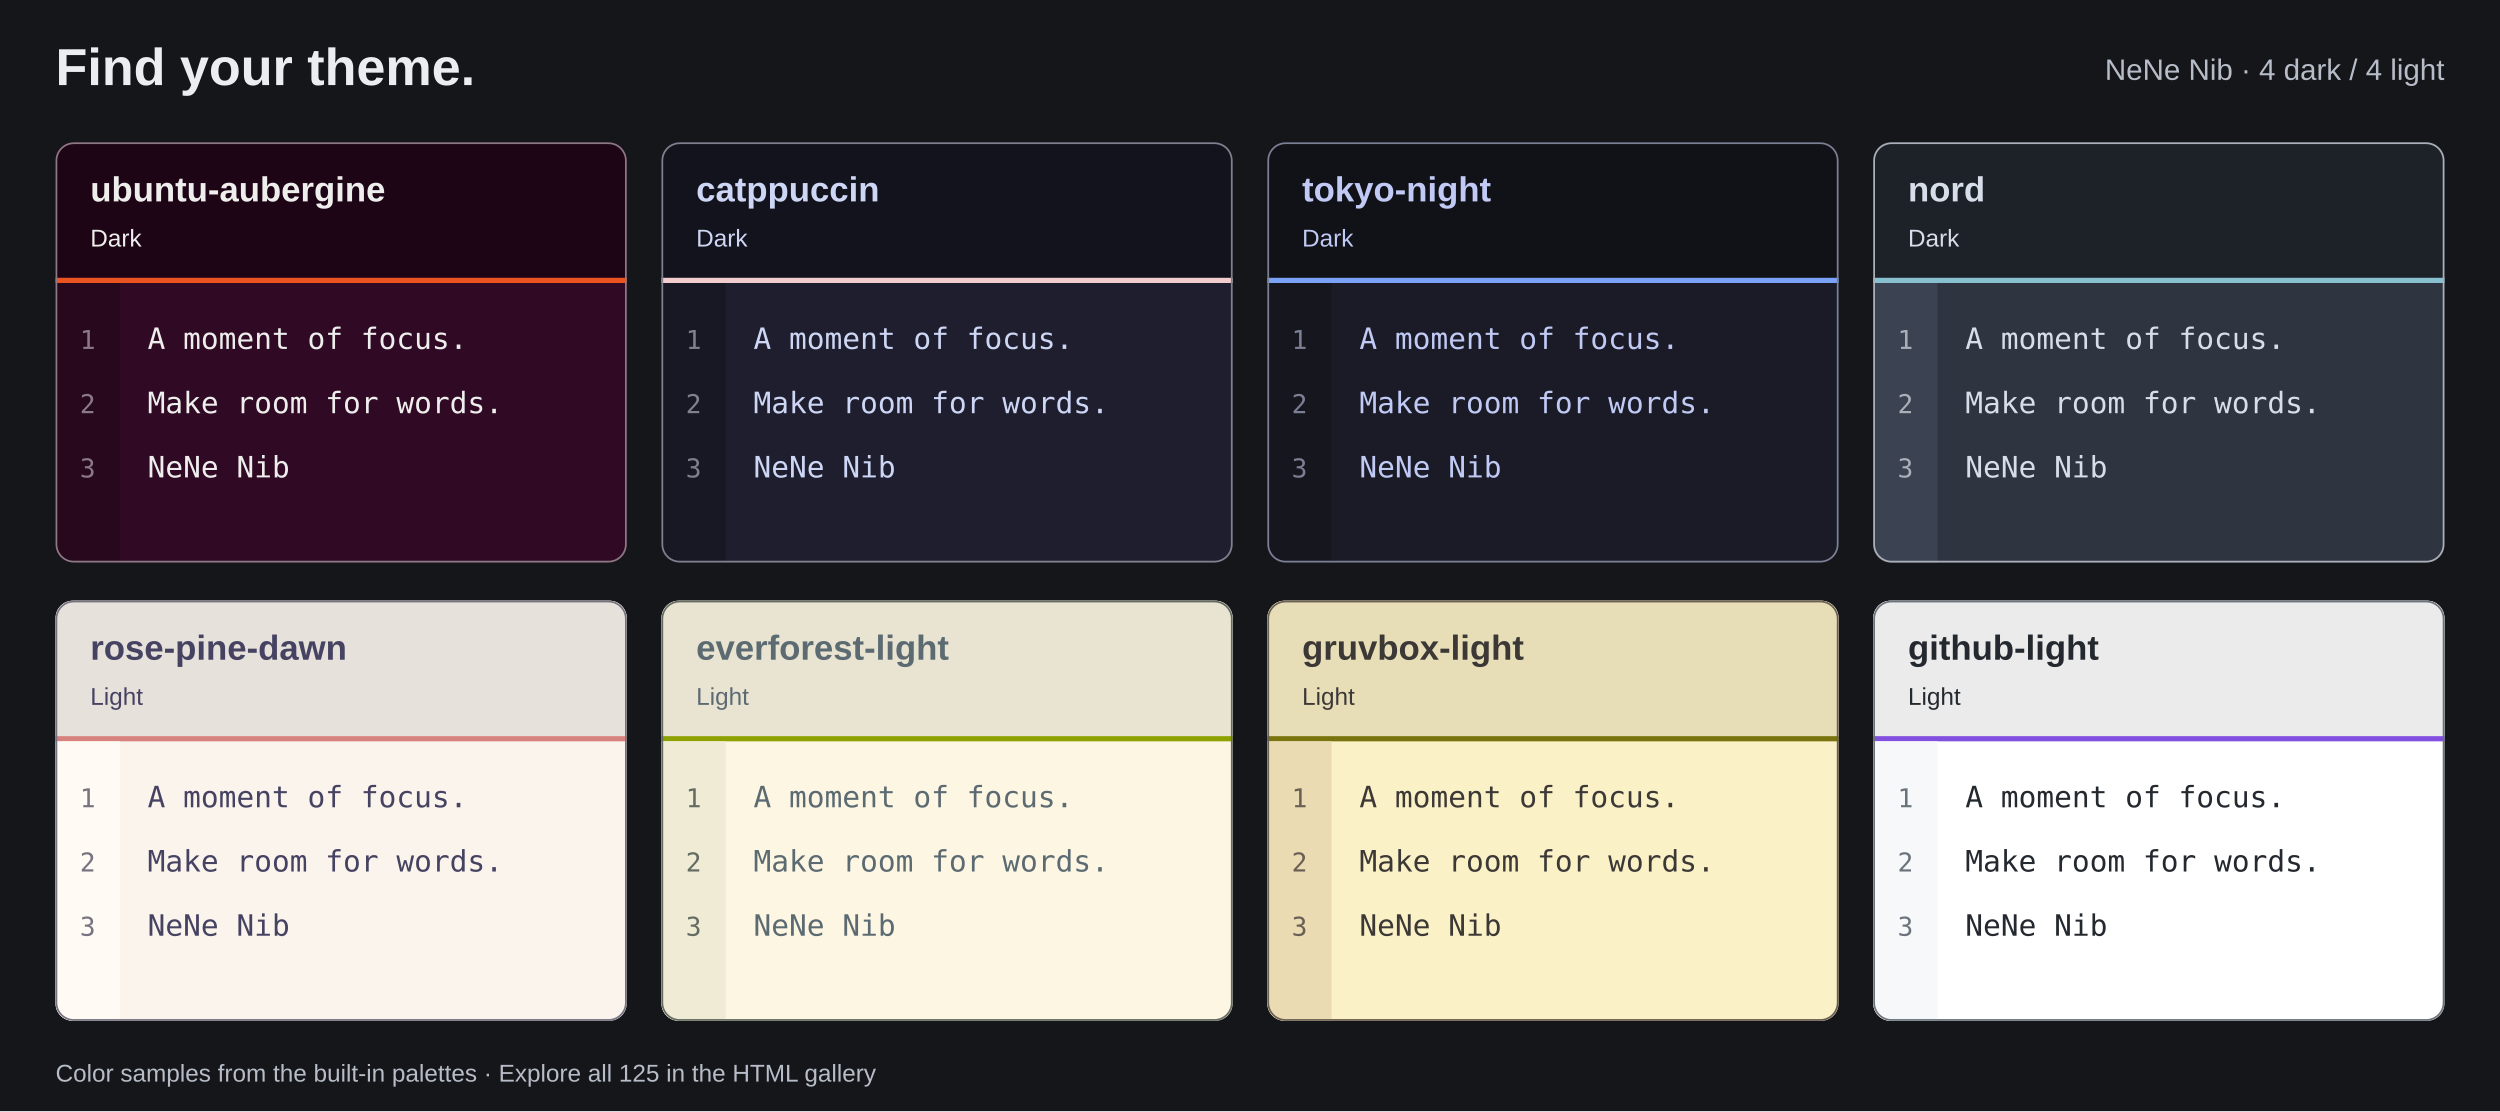
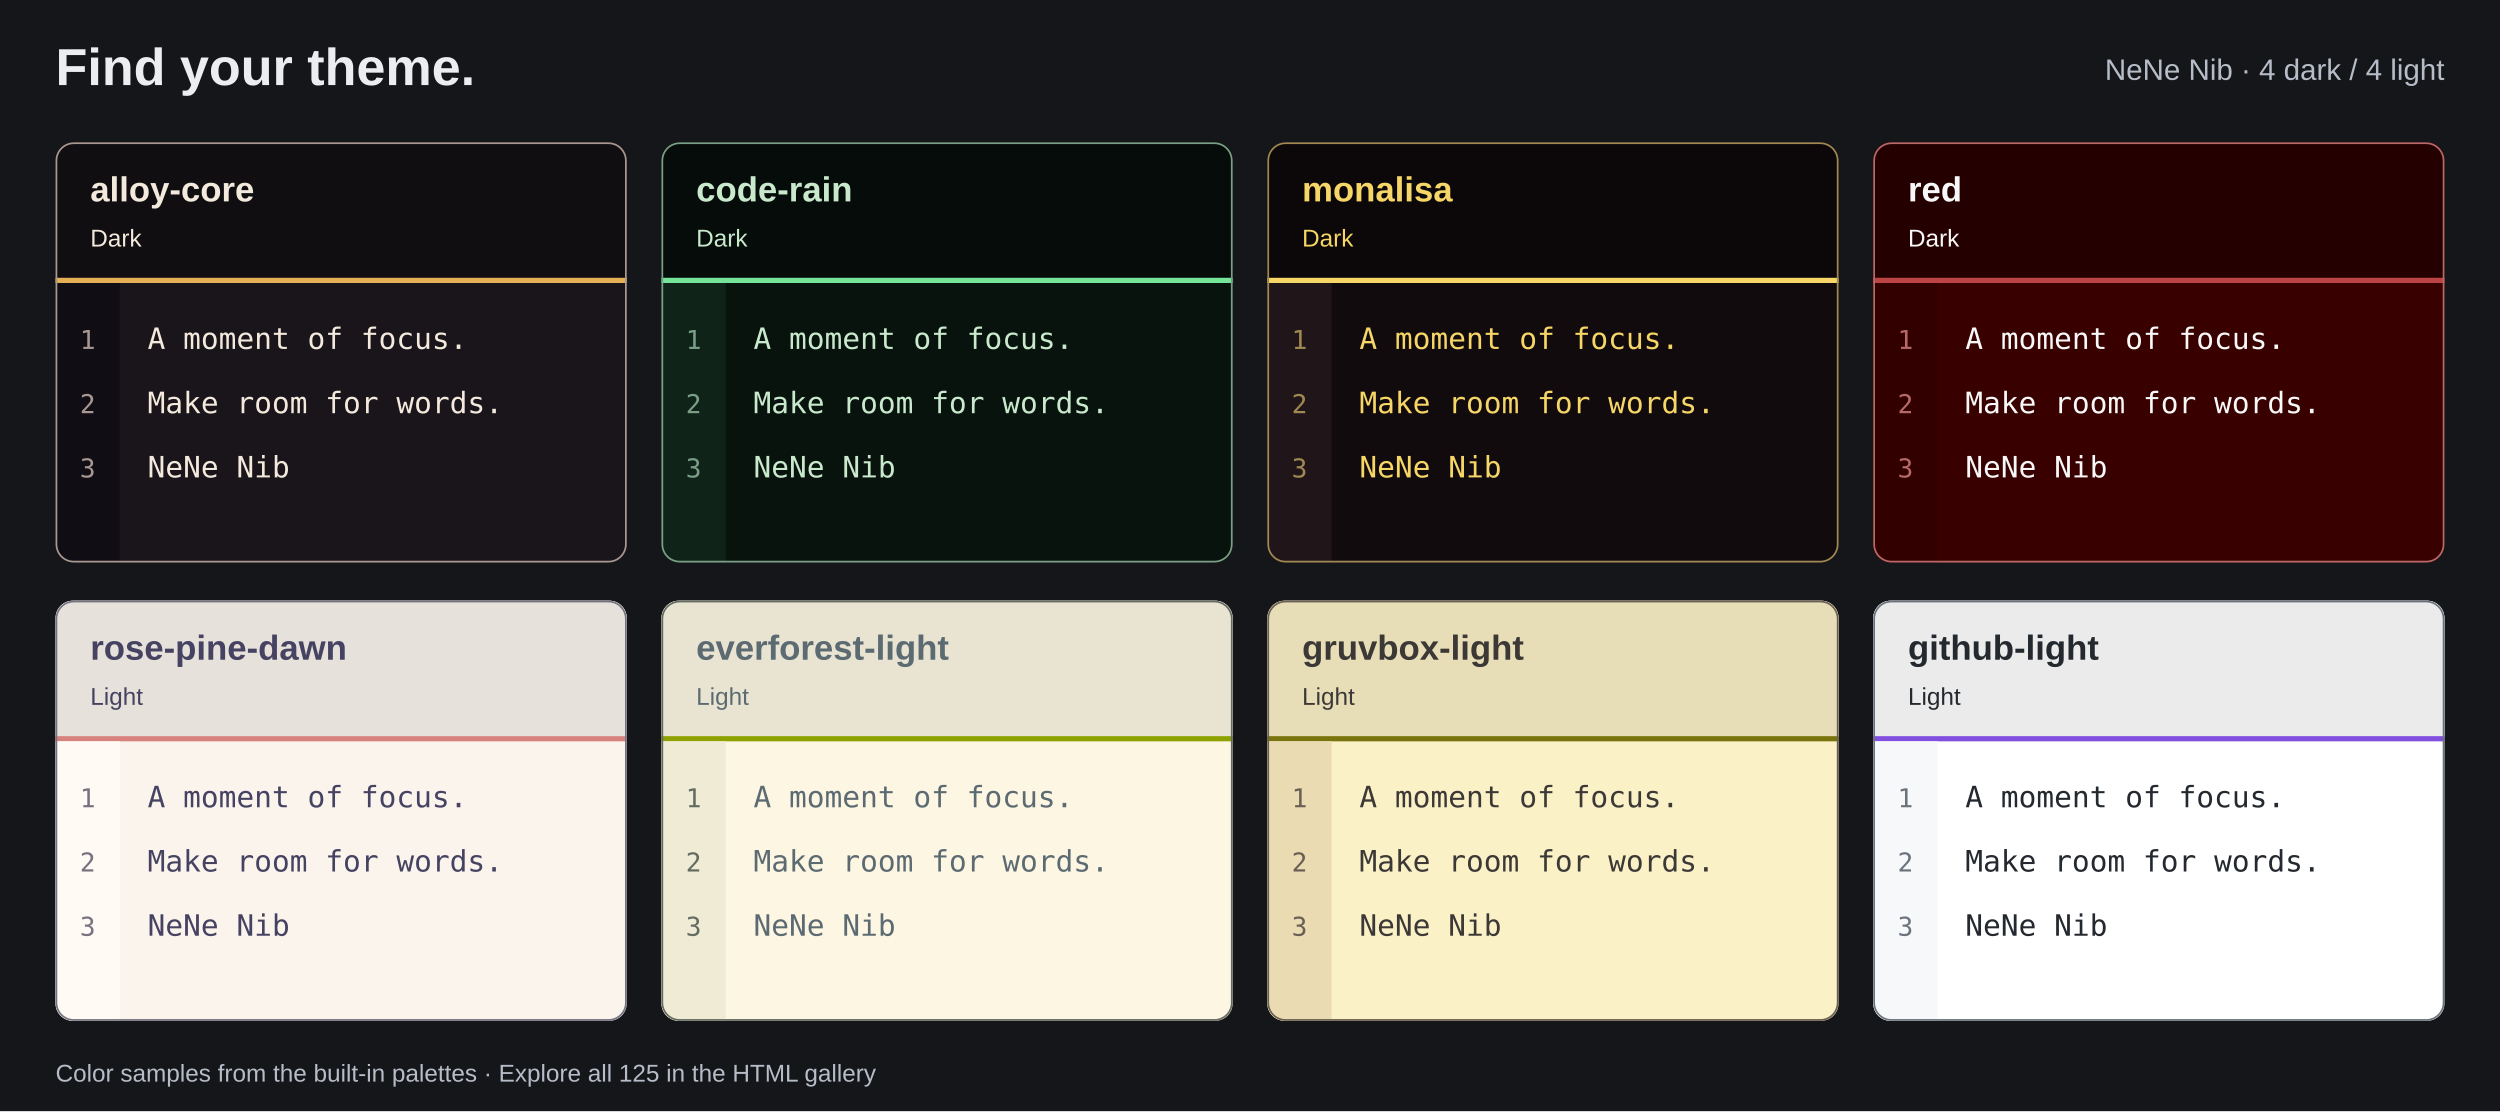
<svg xmlns="http://www.w3.org/2000/svg" width="1440" height="640" viewBox="0 0 1440 640" role="img" aria-labelledby="title description">
  <rect width="1440" height="640" fill="#151619" />
  <g font-family="Segoe UI, Arial, sans-serif">
    <text x="32" y="49" fill="#EBEDF1" font-size="30" font-weight="600">Find your theme.</text>
    <text x="1408" y="46" fill="#B7BDC8" text-anchor="end" font-size="17">NeNe Nib · 4 dark / 4 light</text>
-     <g transform="translate(32 82)" data-theme="ubuntu-aubergine">
+     <g transform="translate(32 82)" data-theme="alloy-core">
      <defs>
        <clipPath id="card-0">
          <rect width="329" height="242" rx="10" />
        </clipPath>
      </defs>
      <g clip-path="url(#card-0)">
-         <rect width="329" height="242" fill="#300A24" />
-         <rect width="329" height="78" fill="#1E0516" />
-         <text x="20" y="34" fill="#EEEEEC" font-size="20" font-weight="600">ubuntu-aubergine</text>
-         <text x="20" y="60" fill="#EEEEEC" font-size="14">Dark</text>
-         <rect y="78" width="329" height="3" fill="#E95420" />
-         <rect y="81" width="37" height="161" fill="#27081D" />
-         <g font-family="Cascadia Code, Consolas, monospace" font-size="15" fill="#8B7986">
-           <text x="14" y="119">1</text>
-           <text x="14" y="156">2</text>
-           <text x="14" y="193">3</text>
-         </g>
-         <g font-family="Cascadia Code, Consolas, monospace" font-size="17" fill="#EEEEEC">
-           <text x="53" y="119">A moment of focus.</text>
-           <text x="53" y="156">Make room for words.</text>
-           <text x="53" y="193">NeNe Nib</text>
-         </g>
-       </g>
-       <rect x=".5" y=".5" width="328" height="241" rx="10" fill="none" stroke="#8B7986" />
-     </g>
-     <g transform="translate(381 82)" data-theme="catppuccin">
+         <rect width="329" height="242" fill="#19151B" />
+         <rect width="329" height="78" fill="#100E11" />
+         <text x="20" y="34" fill="#F3E9DC" font-size="20" font-weight="600">alloy-core</text>
+         <text x="20" y="60" fill="#F3E9DC" font-size="14">Dark</text>
+         <rect y="78" width="329" height="3" fill="#E4AF55" />
+         <rect y="81" width="37" height="161" fill="#100E14" />
+         <g font-family="Cascadia Code, Consolas, monospace" font-size="15" fill="#A99791">
+           <text x="14" y="119">1</text>
+           <text x="14" y="156">2</text>
+           <text x="14" y="193">3</text>
+         </g>
+         <g font-family="Cascadia Code, Consolas, monospace" font-size="17" fill="#F3E9DC">
+           <text x="53" y="119">A moment of focus.</text>
+           <text x="53" y="156">Make room for words.</text>
+           <text x="53" y="193">NeNe Nib</text>
+         </g>
+       </g>
+       <rect x=".5" y=".5" width="328" height="241" rx="10" fill="none" stroke="#A99791" />
+     </g>
+     <g transform="translate(381 82)" data-theme="code-rain">
      <defs>
        <clipPath id="card-1">
          <rect width="329" height="242" rx="10" />
        </clipPath>
      </defs>
      <g clip-path="url(#card-1)">
-         <rect width="329" height="242" fill="#1E1E2E" />
-         <rect width="329" height="78" fill="#13131D" />
-         <text x="20" y="34" fill="#CDD6F4" font-size="20" font-weight="600">catppuccin</text>
-         <text x="20" y="60" fill="#CDD6F4" font-size="14">Dark</text>
-         <rect y="78" width="329" height="3" fill="#F2CDCD" />
-         <rect y="81" width="37" height="161" fill="#181825" />
-         <g font-family="Cascadia Code, Consolas, monospace" font-size="15" fill="#80818E">
-           <text x="14" y="119">1</text>
-           <text x="14" y="156">2</text>
-           <text x="14" y="193">3</text>
-         </g>
-         <g font-family="Cascadia Code, Consolas, monospace" font-size="17" fill="#CDD6F4">
-           <text x="53" y="119">A moment of focus.</text>
-           <text x="53" y="156">Make room for words.</text>
-           <text x="53" y="193">NeNe Nib</text>
-         </g>
-       </g>
-       <rect x=".5" y=".5" width="328" height="241" rx="10" fill="none" stroke="#80818E" />
-     </g>
-     <g transform="translate(730 82)" data-theme="tokyo-night">
+         <rect width="329" height="242" fill="#08130E" />
+         <rect width="329" height="78" fill="#050C09" />
+         <text x="20" y="34" fill="#C9E9CD" font-size="20" font-weight="600">code-rain</text>
+         <text x="20" y="60" fill="#C9E9CD" font-size="14">Dark</text>
+         <rect y="78" width="329" height="3" fill="#75E59A" />
+         <rect y="81" width="37" height="161" fill="#102319" />
+         <g font-family="Cascadia Code, Consolas, monospace" font-size="15" fill="#7B9F86">
+           <text x="14" y="119">1</text>
+           <text x="14" y="156">2</text>
+           <text x="14" y="193">3</text>
+         </g>
+         <g font-family="Cascadia Code, Consolas, monospace" font-size="17" fill="#C9E9CD">
+           <text x="53" y="119">A moment of focus.</text>
+           <text x="53" y="156">Make room for words.</text>
+           <text x="53" y="193">NeNe Nib</text>
+         </g>
+       </g>
+       <rect x=".5" y=".5" width="328" height="241" rx="10" fill="none" stroke="#7B9F86" />
+     </g>
+     <g transform="translate(730 82)" data-theme="monalisa">
      <defs>
        <clipPath id="card-2">
          <rect width="329" height="242" rx="10" />
        </clipPath>
      </defs>
      <g clip-path="url(#card-2)">
-         <rect width="329" height="242" fill="#1A1B26" />
-         <rect width="329" height="78" fill="#111118" />
-         <text x="20" y="34" fill="#C0CAF5" font-size="20" font-weight="600">tokyo-night</text>
-         <text x="20" y="60" fill="#C0CAF5" font-size="14">Dark</text>
-         <rect y="78" width="329" height="3" fill="#7AA2F7" />
-         <rect y="81" width="37" height="161" fill="#16161E" />
-         <g font-family="Cascadia Code, Consolas, monospace" font-size="15" fill="#7B8095">
-           <text x="14" y="119">1</text>
-           <text x="14" y="156">2</text>
-           <text x="14" y="193">3</text>
-         </g>
-         <g font-family="Cascadia Code, Consolas, monospace" font-size="17" fill="#C0CAF5">
-           <text x="53" y="119">A moment of focus.</text>
-           <text x="53" y="156">Make room for words.</text>
-           <text x="53" y="193">NeNe Nib</text>
-         </g>
-       </g>
-       <rect x=".5" y=".5" width="328" height="241" rx="10" fill="none" stroke="#7B8095" />
-     </g>
-     <g transform="translate(1079 82)" data-theme="nord">
+         <rect width="329" height="242" fill="#120B0D" />
+         <rect width="329" height="78" fill="#0C0709" />
+         <text x="20" y="34" fill="#F6D666" font-size="20" font-weight="600">monalisa</text>
+         <text x="20" y="60" fill="#F6D666" font-size="14">Dark</text>
+         <rect y="78" width="329" height="3" fill="#F6D666" />
+         <rect y="81" width="37" height="161" fill="#201519" />
+         <g font-family="Cascadia Code, Consolas, monospace" font-size="15" fill="#A18954">
+           <text x="14" y="119">1</text>
+           <text x="14" y="156">2</text>
+           <text x="14" y="193">3</text>
+         </g>
+         <g font-family="Cascadia Code, Consolas, monospace" font-size="17" fill="#F6D666">
+           <text x="53" y="119">A moment of focus.</text>
+           <text x="53" y="156">Make room for words.</text>
+           <text x="53" y="193">NeNe Nib</text>
+         </g>
+       </g>
+       <rect x=".5" y=".5" width="328" height="241" rx="10" fill="none" stroke="#A18954" />
+     </g>
+     <g transform="translate(1079 82)" data-theme="red">
      <defs>
        <clipPath id="card-3">
          <rect width="329" height="242" rx="10" />
        </clipPath>
      </defs>
      <g clip-path="url(#card-3)">
-         <rect width="329" height="242" fill="#2E3440" />
-         <rect width="329" height="78" fill="#1D2128" />
-         <text x="20" y="34" fill="#D8DEE9" font-size="20" font-weight="600">nord</text>
-         <text x="20" y="60" fill="#D8DEE9" font-size="14">Dark</text>
-         <rect y="78" width="329" height="3" fill="#88C0D0" />
-         <rect y="81" width="37" height="161" fill="#3B4252" />
-         <g font-family="Cascadia Code, Consolas, monospace" font-size="15" fill="#AAAFB8">
-           <text x="14" y="119">1</text>
-           <text x="14" y="156">2</text>
-           <text x="14" y="193">3</text>
-         </g>
-         <g font-family="Cascadia Code, Consolas, monospace" font-size="17" fill="#D8DEE9">
-           <text x="53" y="119">A moment of focus.</text>
-           <text x="53" y="156">Make room for words.</text>
-           <text x="53" y="193">NeNe Nib</text>
-         </g>
-       </g>
-       <rect x=".5" y=".5" width="328" height="241" rx="10" fill="none" stroke="#AAAFB8" />
+         <rect width="329" height="242" fill="#390000" />
+         <rect width="329" height="78" fill="#240000" />
+         <text x="20" y="34" fill="#F8F8F8" font-size="20" font-weight="600">red</text>
+         <text x="20" y="60" fill="#F8F8F8" font-size="14">Dark</text>
+         <rect y="78" width="329" height="3" fill="#BD4444" />
+         <rect y="81" width="37" height="161" fill="#330000" />
+         <g font-family="Cascadia Code, Consolas, monospace" font-size="15" fill="#B76969">
+           <text x="14" y="119">1</text>
+           <text x="14" y="156">2</text>
+           <text x="14" y="193">3</text>
+         </g>
+         <g font-family="Cascadia Code, Consolas, monospace" font-size="17" fill="#F8F8F8">
+           <text x="53" y="119">A moment of focus.</text>
+           <text x="53" y="156">Make room for words.</text>
+           <text x="53" y="193">NeNe Nib</text>
+         </g>
+       </g>
+       <rect x=".5" y=".5" width="328" height="241" rx="10" fill="none" stroke="#B76969" />
    </g>
    <g transform="translate(32 346)" data-theme="rose-pine-dawn">
      <defs>
        <clipPath id="card-4">
          <rect width="329" height="242" rx="10" />
        </clipPath>
      </defs>
      <g clip-path="url(#card-4)">
        <rect width="329" height="242" fill="#FAF4ED" />
        <rect width="329" height="78" fill="#E6E1DB" />
        <text x="20" y="34" fill="#464261" font-size="20" font-weight="600">rose-pine-dawn</text>
        <text x="20" y="60" fill="#464261" font-size="14">Light</text>
        <rect y="78" width="329" height="3" fill="#D7827E" />
        <rect y="81" width="37" height="161" fill="#FFFAF3" />
        <g font-family="Cascadia Code, Consolas, monospace" font-size="15" fill="#767280">
          <text x="14" y="119">1</text>
          <text x="14" y="156">2</text>
          <text x="14" y="193">3</text>
        </g>
        <g font-family="Cascadia Code, Consolas, monospace" font-size="17" fill="#464261">
          <text x="53" y="119">A moment of focus.</text>
          <text x="53" y="156">Make room for words.</text>
          <text x="53" y="193">NeNe Nib</text>
        </g>
      </g>
      <rect x=".5" y=".5" width="328" height="241" rx="10" fill="none" stroke="#767280" />
    </g>
    <g transform="translate(381 346)" data-theme="everforest-light">
      <defs>
        <clipPath id="card-5">
          <rect width="329" height="242" rx="10" />
        </clipPath>
      </defs>
      <g clip-path="url(#card-5)">
        <rect width="329" height="242" fill="#FDF6E3" />
        <rect width="329" height="78" fill="#E9E3D1" />
        <text x="20" y="34" fill="#5C6A72" font-size="20" font-weight="600">everforest-light</text>
        <text x="20" y="60" fill="#5C6A72" font-size="14">Light</text>
        <rect y="78" width="329" height="3" fill="#8DA101" />
        <rect y="81" width="37" height="161" fill="#EFEBD4" />
        <g font-family="Cascadia Code, Consolas, monospace" font-size="15" fill="#636B62">
          <text x="14" y="119">1</text>
          <text x="14" y="156">2</text>
          <text x="14" y="193">3</text>
        </g>
        <g font-family="Cascadia Code, Consolas, monospace" font-size="17" fill="#5C6A72">
          <text x="53" y="119">A moment of focus.</text>
          <text x="53" y="156">Make room for words.</text>
          <text x="53" y="193">NeNe Nib</text>
        </g>
      </g>
      <rect x=".5" y=".5" width="328" height="241" rx="10" fill="none" stroke="#636B62" />
    </g>
    <g transform="translate(730 346)" data-theme="gruvbox-light">
      <defs>
        <clipPath id="card-6">
          <rect width="329" height="242" rx="10" />
        </clipPath>
      </defs>
      <g clip-path="url(#card-6)">
        <rect width="329" height="242" fill="#FBF1C7" />
        <rect width="329" height="78" fill="#E7DEB8" />
        <text x="20" y="34" fill="#3C3836" font-size="20" font-weight="600">gruvbox-light</text>
        <text x="20" y="60" fill="#3C3836" font-size="14">Light</text>
        <rect y="78" width="329" height="3" fill="#79740E" />
        <rect y="81" width="37" height="161" fill="#EBDBB2" />
        <g font-family="Cascadia Code, Consolas, monospace" font-size="15" fill="#6A5F54">
          <text x="14" y="119">1</text>
          <text x="14" y="156">2</text>
          <text x="14" y="193">3</text>
        </g>
        <g font-family="Cascadia Code, Consolas, monospace" font-size="17" fill="#3C3836">
          <text x="53" y="119">A moment of focus.</text>
          <text x="53" y="156">Make room for words.</text>
          <text x="53" y="193">NeNe Nib</text>
        </g>
      </g>
      <rect x=".5" y=".5" width="328" height="241" rx="10" fill="none" stroke="#6A5F54" />
    </g>
    <g transform="translate(1079 346)" data-theme="github-light">
      <defs>
        <clipPath id="card-7">
          <rect width="329" height="242" rx="10" />
        </clipPath>
      </defs>
      <g clip-path="url(#card-7)">
        <rect width="329" height="242" fill="#FFFFFF" />
        <rect width="329" height="78" fill="#EBEBEB" />
        <text x="20" y="34" fill="#24292F" font-size="20" font-weight="600">github-light</text>
        <text x="20" y="60" fill="#24292F" font-size="14">Light</text>
        <rect y="78" width="329" height="3" fill="#8250DF" />
        <rect y="81" width="37" height="161" fill="#F6F8FA" />
        <g font-family="Cascadia Code, Consolas, monospace" font-size="15" fill="#6A737C">
          <text x="14" y="119">1</text>
          <text x="14" y="156">2</text>
          <text x="14" y="193">3</text>
        </g>
        <g font-family="Cascadia Code, Consolas, monospace" font-size="17" fill="#24292F">
          <text x="53" y="119">A moment of focus.</text>
          <text x="53" y="156">Make room for words.</text>
          <text x="53" y="193">NeNe Nib</text>
        </g>
      </g>
      <rect x=".5" y=".5" width="328" height="241" rx="10" fill="none" stroke="#6A737C" />
    </g>
    <text x="32" y="623" fill="#B7BDC8" font-size="14">Color samples from the built-in palettes · Explore all 125 in the HTML gallery</text>
  </g>
</svg>
